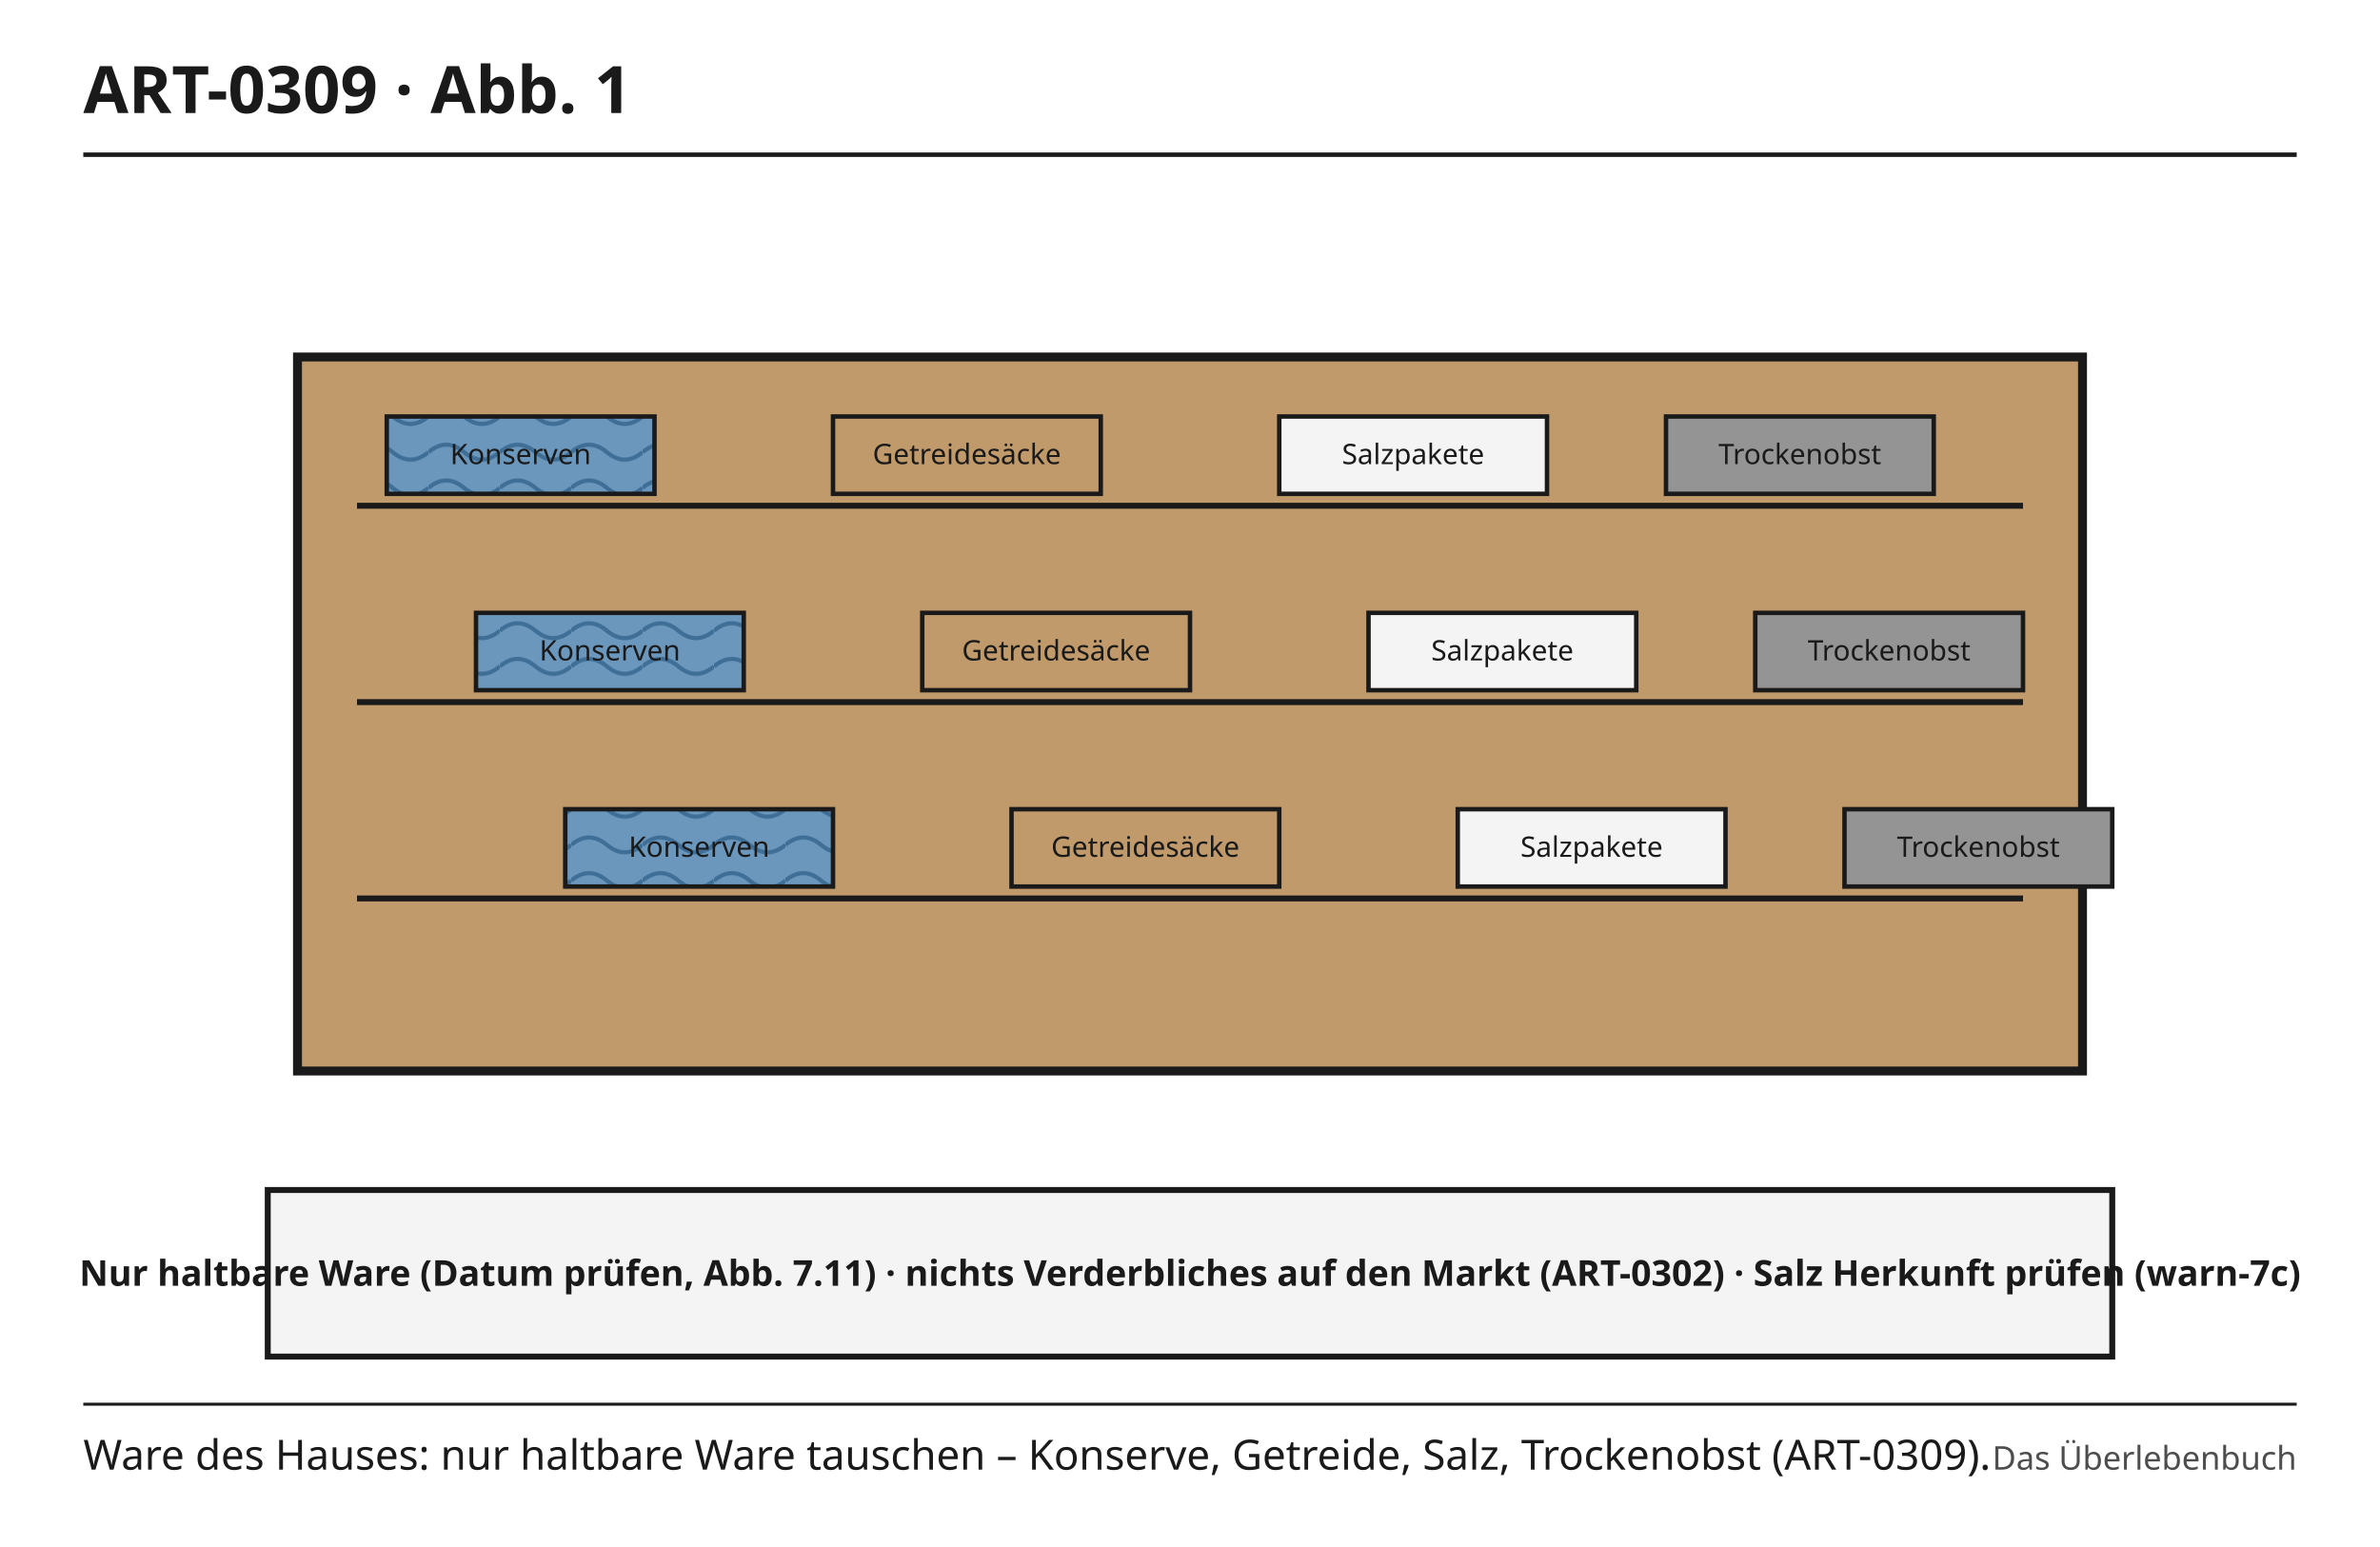
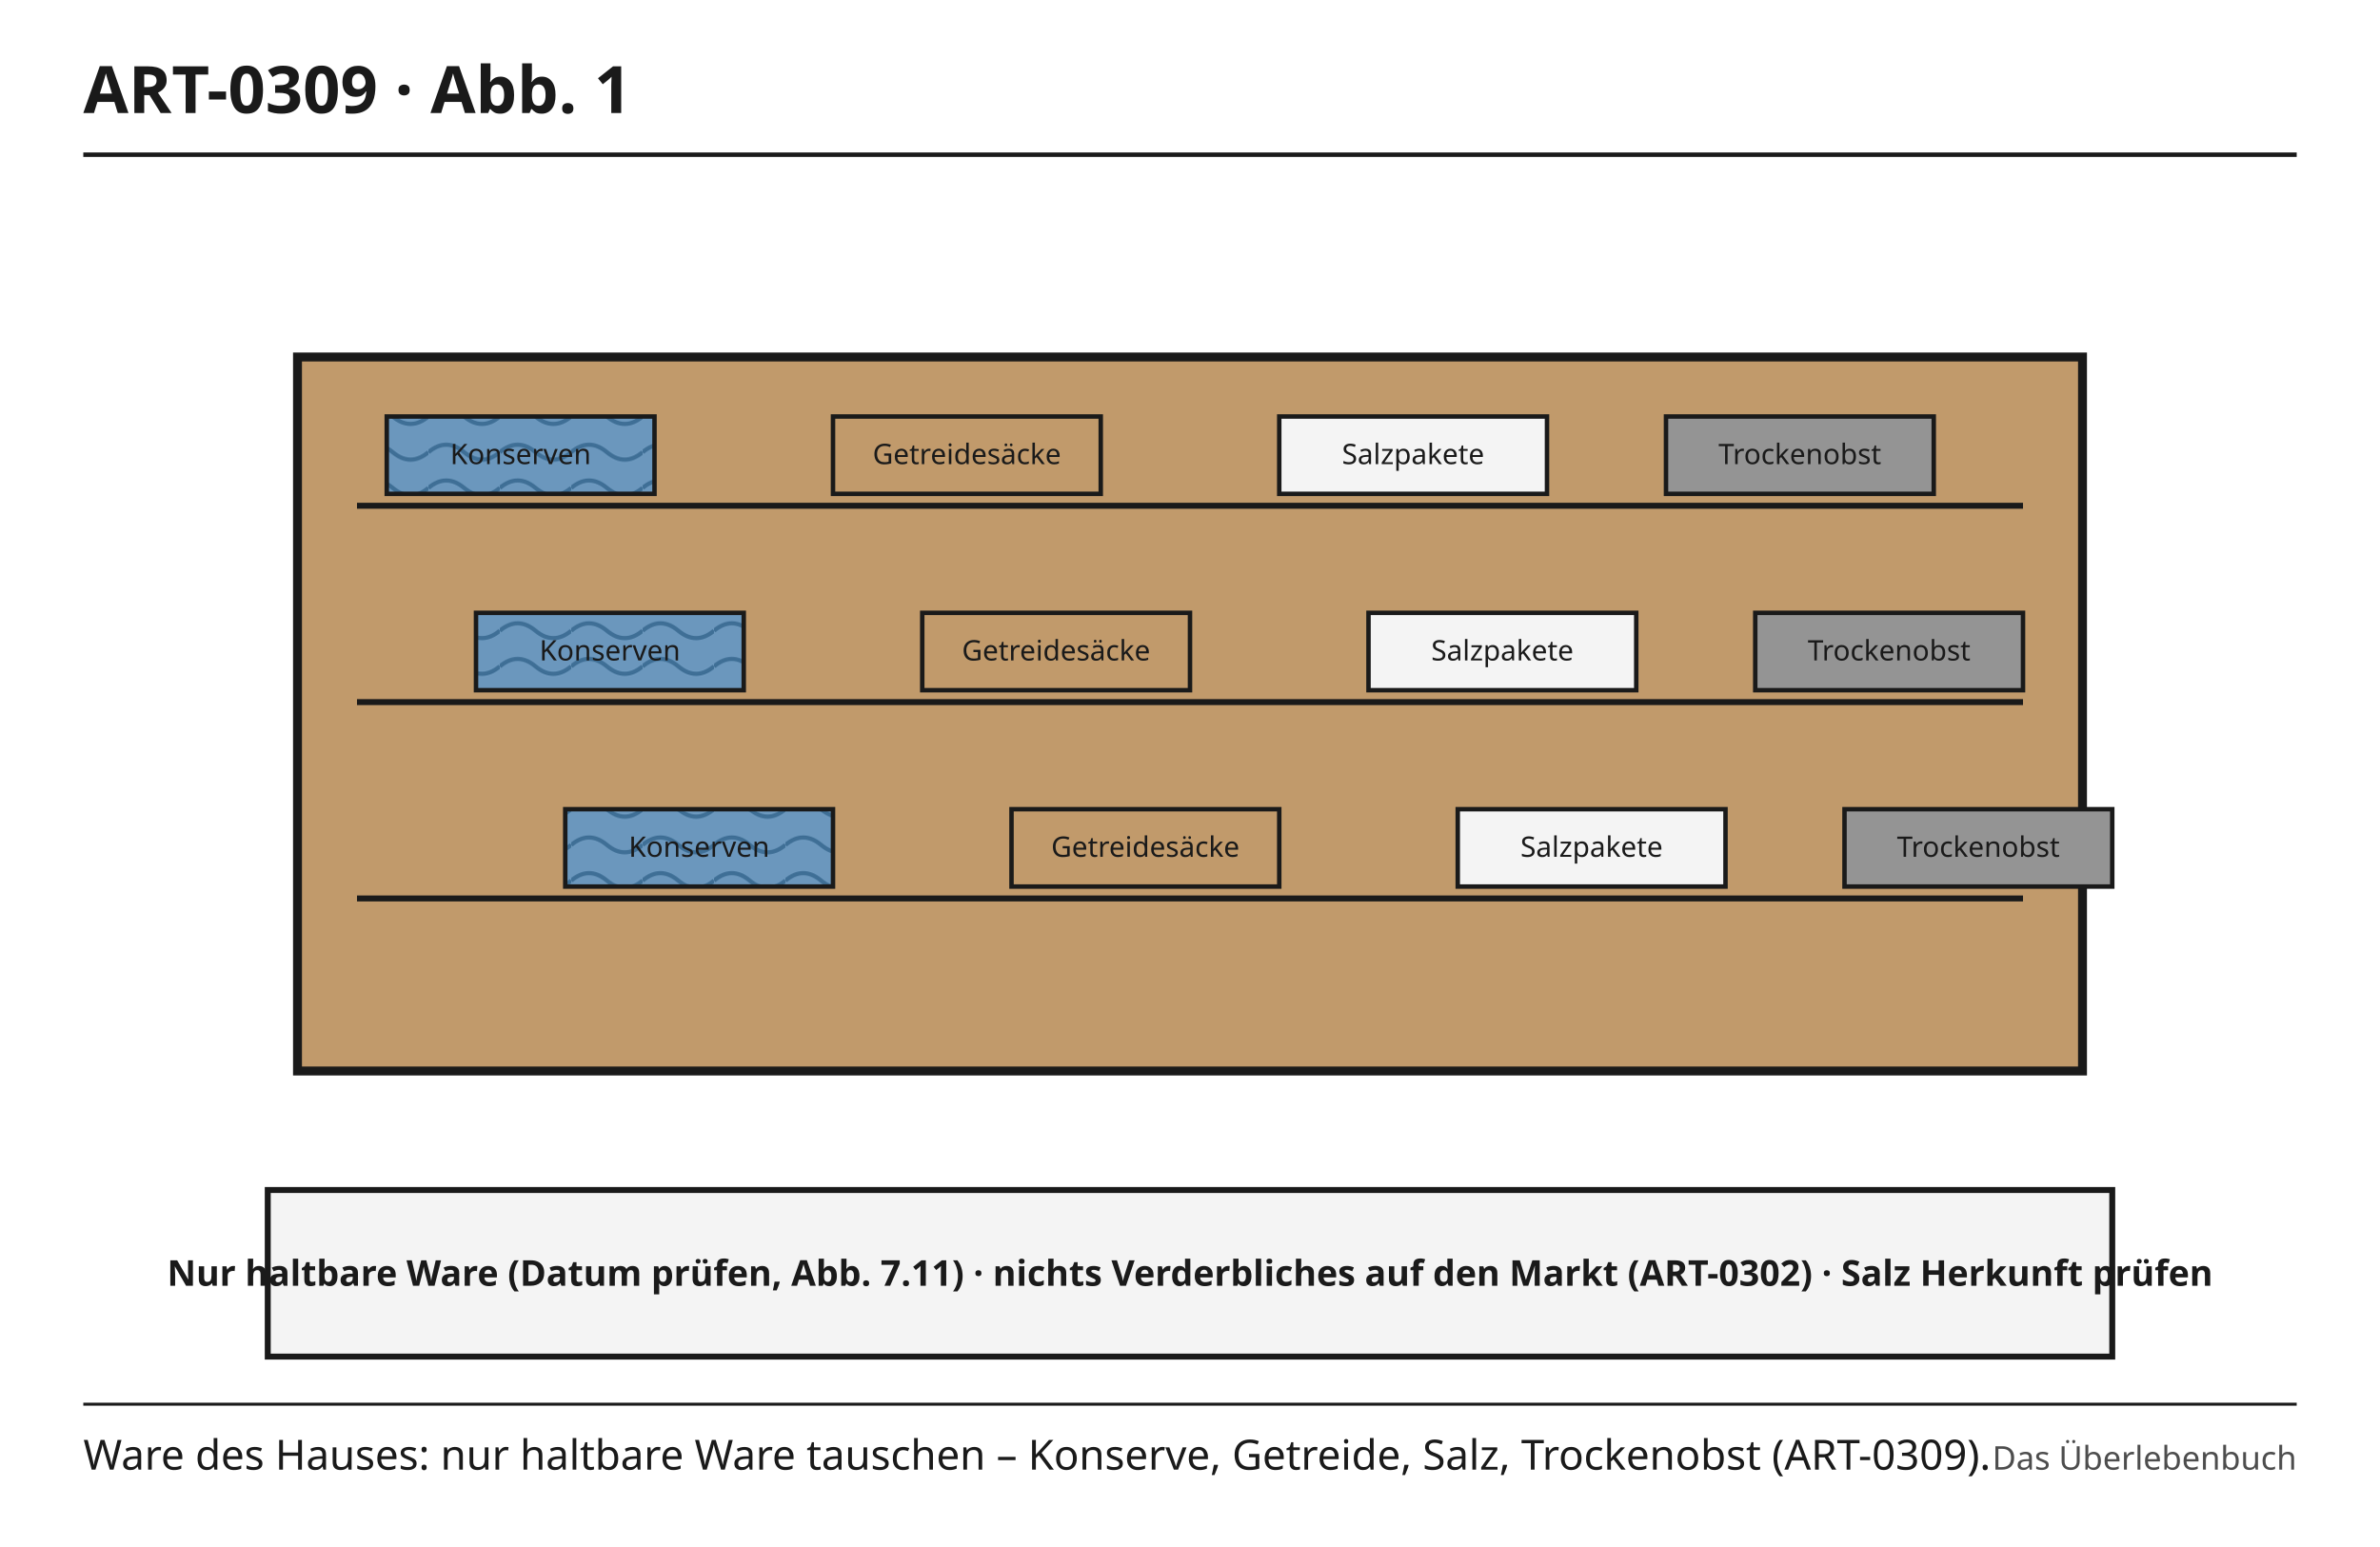
<svg xmlns="http://www.w3.org/2000/svg" viewBox="0 0 800 520" role="img" aria-label="ART-0309 · Abb. 1 – Ware des Hauses: nur haltbare Ware tauschen – Konserve, Getreide, Salz, Trockenobst (ART-0309).">
  <defs>
    <marker id="ah" markerWidth="10" markerHeight="8" refX="9" refY="4" orient="auto">
      <path d="M0 0 L10 4 L0 8 z" fill="#1a1a1a" />
    </marker>
    <marker id="ahs" markerWidth="10" markerHeight="8" refX="1" refY="4" orient="auto">
      <path d="M10 0 L0 4 L10 8 z" fill="#1a1a1a" />
    </marker>
    <pattern id="hatch" width="8" height="8" patternTransform="rotate(45)" patternUnits="userSpaceOnUse">
      <line x1="0" y1="0" x2="0" y2="8" stroke="#6e6e6e" stroke-width="1.6" />
    </pattern>
    <pattern id="cross" width="8" height="8" patternUnits="userSpaceOnUse">
      <path d="M0 0 L8 8 M8 0 L0 8" stroke="#8a8a8a" stroke-width="1" />
    </pattern>
    <pattern id="dots" width="7" height="7" patternUnits="userSpaceOnUse">
      <circle cx="2" cy="2" r="1.4" fill="#6e6e6e" />
    </pattern>
    <pattern id="wtr" width="24" height="12" patternUnits="userSpaceOnUse">
      <rect width="24" height="12" fill="#6b97bd" />
      <path d="M0 8 q 6 -5 12 0 t 12 0" fill="none" stroke="#3f6f96" stroke-width="1.4" />
    </pattern>
  </defs>
  <rect x="0" y="0" width="800" height="520" fill="#ffffff" />
  <text x="28" y="38" font-family="sans-serif" font-size="22" text-anchor="start" font-weight="bold" fill="#1a1a1a">ART-0309 · Abb. 1</text>
  <line x1="28" y1="52" x2="772" y2="52" stroke="#1a1a1a" stroke-width="1.5" />
  <rect x="100" y="120" width="600" height="240" fill="#c19a6b" stroke="#1a1a1a" stroke-width="3" />
  <line x1="120" y1="170" x2="680" y2="170" stroke="#1a1a1a" stroke-width="2" />
  <rect x="130" y="140" width="90" height="26" fill="url(#wtr)" stroke="#1a1a1a" stroke-width="1.5" />
  <text x="175" y="156" font-family="sans-serif" font-size="9.5" text-anchor="middle" font-weight="normal" fill="#1a1a1a">Konserven</text>
  <rect x="280" y="140" width="90" height="26" fill="#c19a6b" stroke="#1a1a1a" stroke-width="1.5" />
  <text x="325" y="156" font-family="sans-serif" font-size="9.5" text-anchor="middle" font-weight="normal" fill="#1a1a1a">Getreidesäcke</text>
  <rect x="430" y="140" width="90" height="26" fill="#f4f4f4" stroke="#1a1a1a" stroke-width="1.5" />
  <text x="475" y="156" font-family="sans-serif" font-size="9.5" text-anchor="middle" font-weight="normal" fill="#1a1a1a">Salzpakete</text>
  <rect x="560" y="140" width="90" height="26" fill="#949494" stroke="#1a1a1a" stroke-width="1.5" />
  <text x="605" y="156" font-family="sans-serif" font-size="9.5" text-anchor="middle" font-weight="normal" fill="#1a1a1a">Trockenobst</text>
  <line x1="120" y1="236" x2="680" y2="236" stroke="#1a1a1a" stroke-width="2" />
  <rect x="460" y="206" width="90" height="26" fill="#f4f4f4" stroke="#1a1a1a" stroke-width="1.5" />
  <text x="505" y="222" font-family="sans-serif" font-size="9.5" text-anchor="middle" font-weight="normal" fill="#1a1a1a">Salzpakete</text>
  <rect x="590" y="206" width="90" height="26" fill="#949494" stroke="#1a1a1a" stroke-width="1.5" />
  <text x="635" y="222" font-family="sans-serif" font-size="9.5" text-anchor="middle" font-weight="normal" fill="#1a1a1a">Trockenobst</text>
  <rect x="160" y="206" width="90" height="26" fill="url(#wtr)" stroke="#1a1a1a" stroke-width="1.5" />
  <text x="205" y="222" font-family="sans-serif" font-size="9.5" text-anchor="middle" font-weight="normal" fill="#1a1a1a">Konserven</text>
  <rect x="310" y="206" width="90" height="26" fill="#c19a6b" stroke="#1a1a1a" stroke-width="1.5" />
  <text x="355" y="222" font-family="sans-serif" font-size="9.5" text-anchor="middle" font-weight="normal" fill="#1a1a1a">Getreidesäcke</text>
  <line x1="120" y1="302" x2="680" y2="302" stroke="#1a1a1a" stroke-width="2" />
  <rect x="190" y="272" width="90" height="26" fill="url(#wtr)" stroke="#1a1a1a" stroke-width="1.5" />
  <text x="235" y="288" font-family="sans-serif" font-size="9.5" text-anchor="middle" font-weight="normal" fill="#1a1a1a">Konserven</text>
  <rect x="340" y="272" width="90" height="26" fill="#c19a6b" stroke="#1a1a1a" stroke-width="1.5" />
  <text x="385" y="288" font-family="sans-serif" font-size="9.5" text-anchor="middle" font-weight="normal" fill="#1a1a1a">Getreidesäcke</text>
  <rect x="490" y="272" width="90" height="26" fill="#f4f4f4" stroke="#1a1a1a" stroke-width="1.5" />
  <text x="535" y="288" font-family="sans-serif" font-size="9.5" text-anchor="middle" font-weight="normal" fill="#1a1a1a">Salzpakete</text>
  <rect x="620" y="272" width="90" height="26" fill="#949494" stroke="#1a1a1a" stroke-width="1.5" />
  <text x="665" y="288" font-family="sans-serif" font-size="9.5" text-anchor="middle" font-weight="normal" fill="#1a1a1a">Trockenobst</text>
  <rect x="90" y="400" width="620" height="56" fill="#f4f4f4" stroke="#1a1a1a" stroke-width="2" />
-   <text x="400" y="432.2" font-family="sans-serif" font-size="12" text-anchor="middle" font-weight="bold" fill="#1a1a1a">Nur haltbare Ware (Datum prüfen, Abb. 7.11) · nichts Verderbliches auf den Markt (ART-0302) · Salz Herkunft prüfen (warn-7c)</text>
+   <text x="400" y="432.2" font-family="sans-serif" font-size="12" text-anchor="middle" font-weight="bold" fill="#1a1a1a">Nur haltbare Ware (Datum prüfen, Abb. 7.11) · nichts Verderbliches auf den Markt (ART-0302) · Salz Herkunft prüfen</text>
  <line x1="28" y1="472" x2="772" y2="472" stroke="#1a1a1a" stroke-width="1" />
  <text x="28" y="494" font-family="sans-serif" font-size="14" text-anchor="start" font-weight="normal" fill="#1a1a1a">Ware des Hauses: nur haltbare Ware tauschen – Konserve, Getreide, Salz, Trockenobst (ART-0309).</text>
  <text x="772" y="494" font-family="sans-serif" font-size="11" text-anchor="end" font-weight="normal" fill="#4d4d4d">Das Überlebenbuch</text>
</svg>
